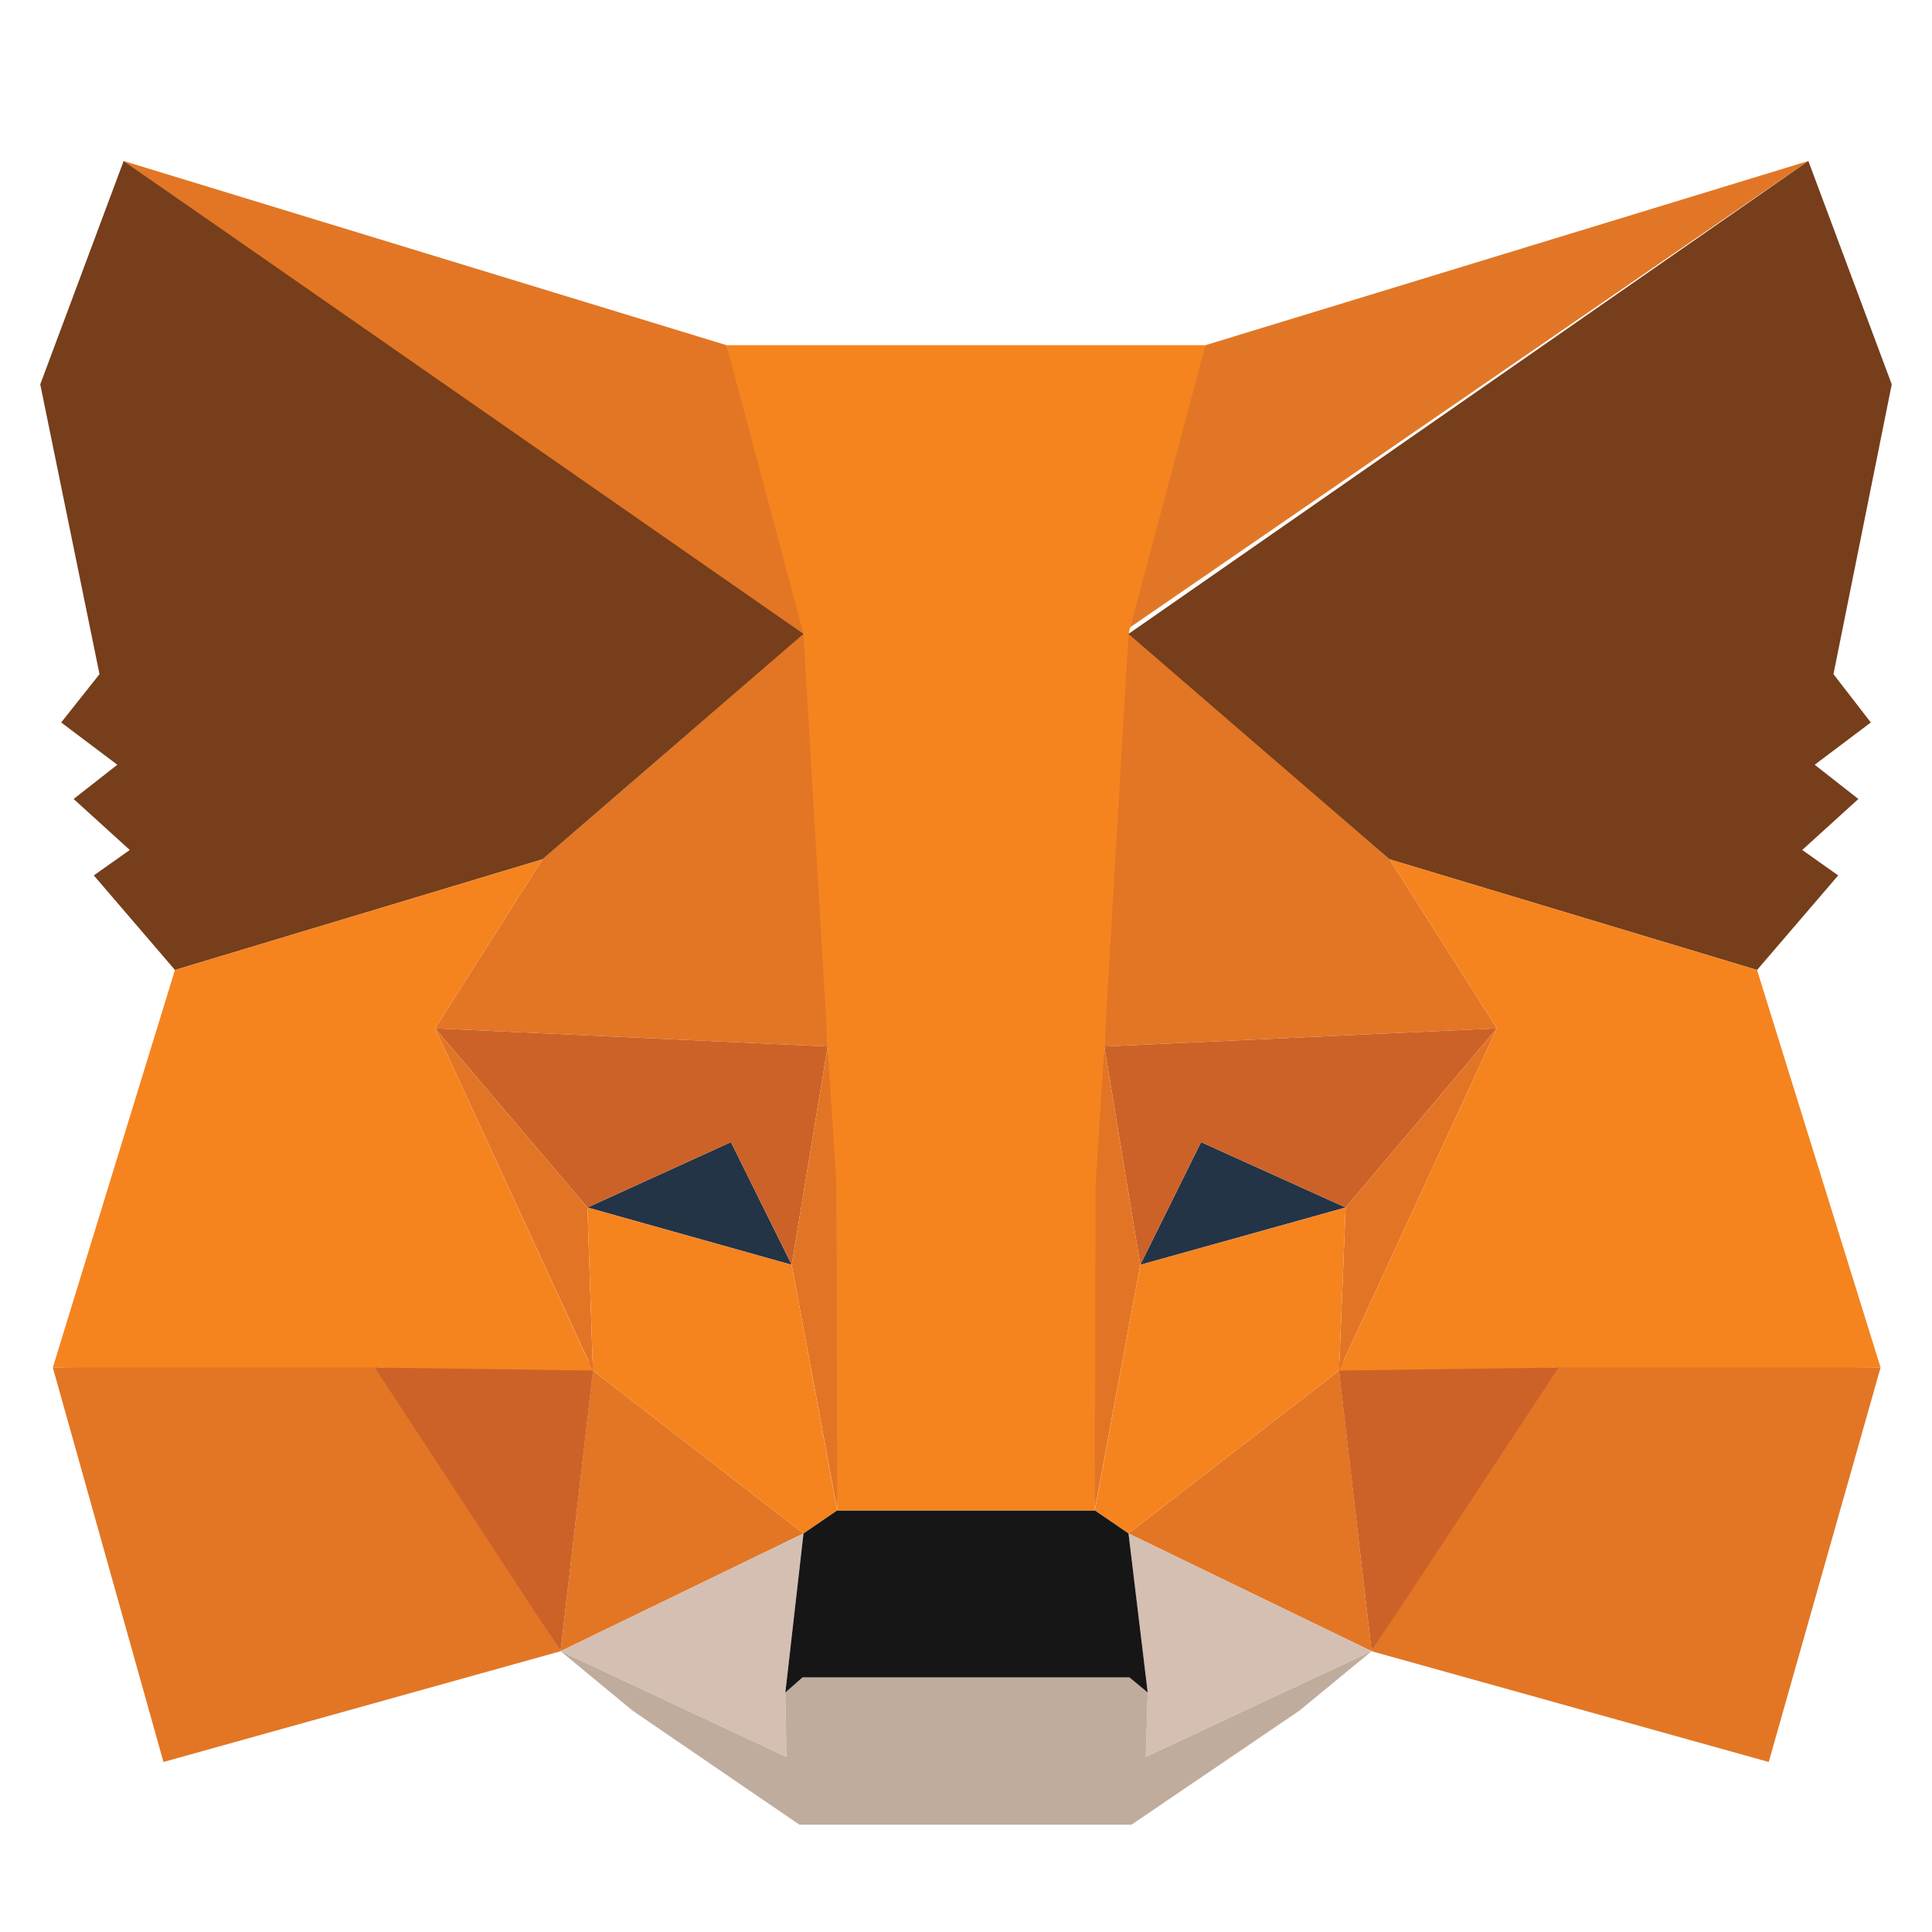
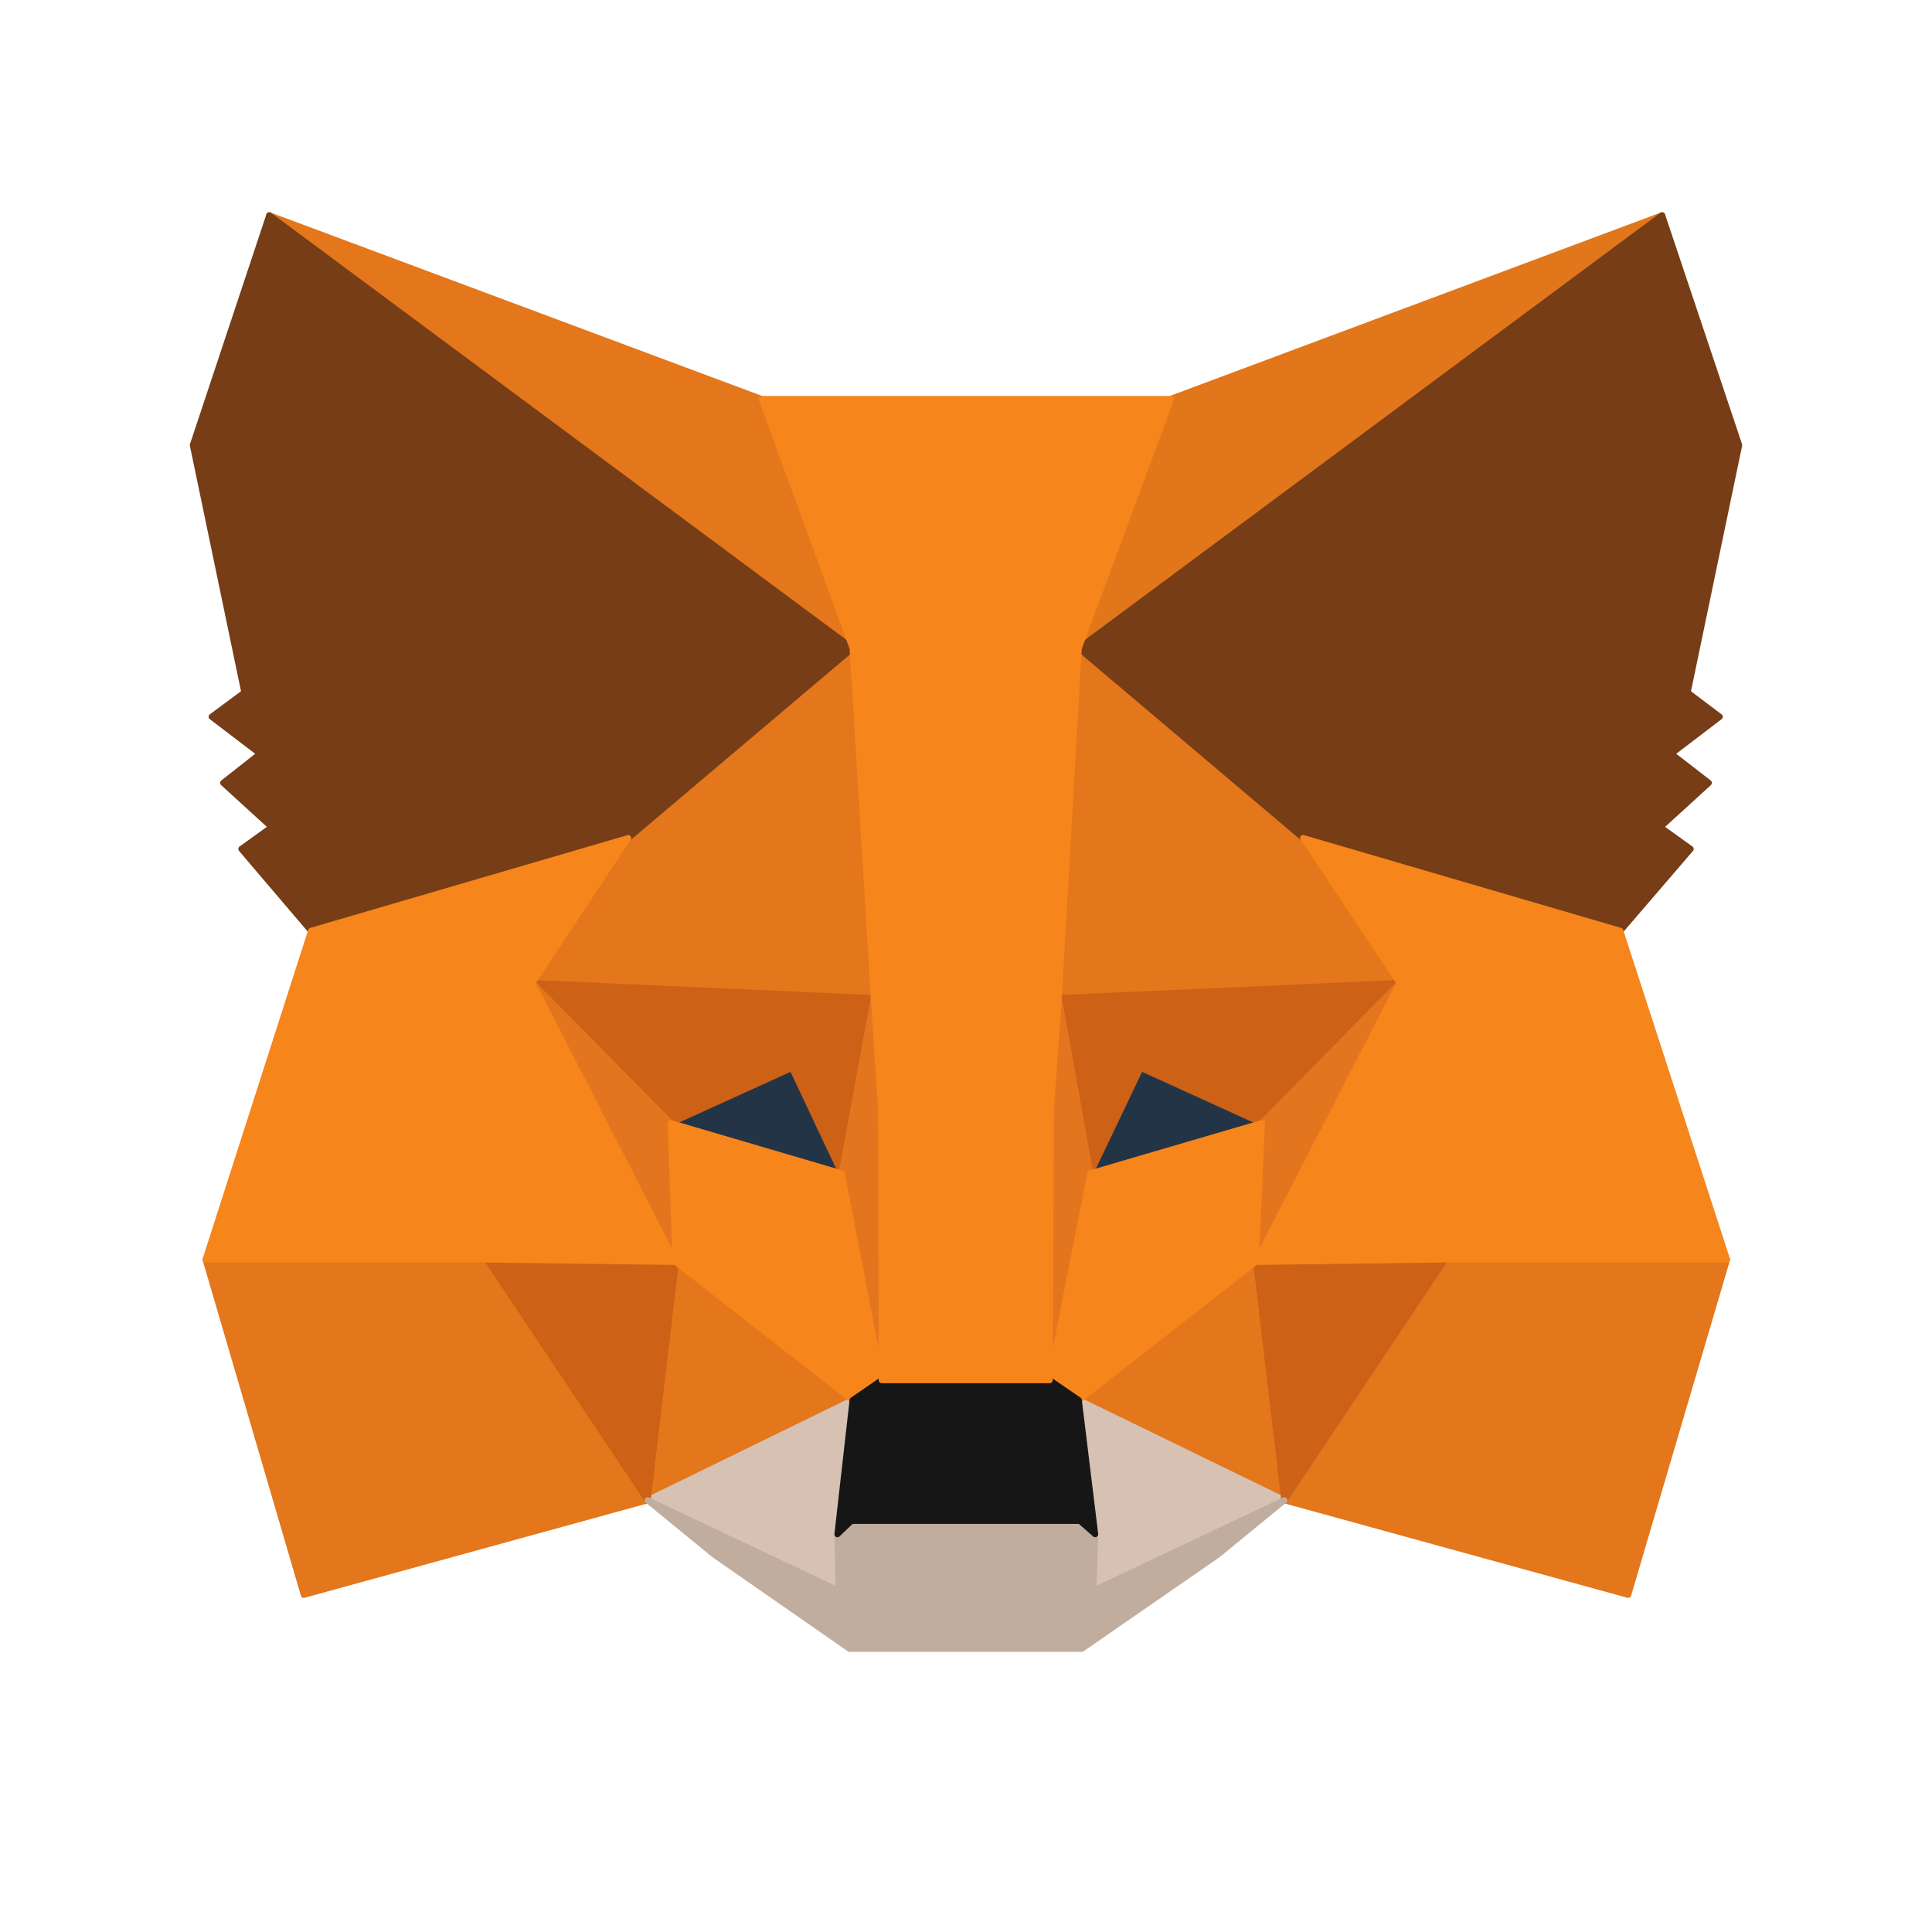
- <svg xmlns="http://www.w3.org/2000/svg" width="18" height="18" viewBox="0 0 18 18" fill="none">
-   <path d="M16.848 1.5L10.057 6.169L11.231 3.216L16.848 1.5Z" fill="#E17726" />
-   <path d="M1.152 1.5L7.879 6.216L6.769 3.216L1.152 1.5Z" fill="#E27625" />
-   <path d="M14.521 12.684L12.779 15.384L16.479 16.416L17.521 12.741L14.521 12.684Z" fill="#E27625" />
-   <path d="M0.492 12.741L1.523 16.416L5.223 15.384L3.492 12.684L0.492 12.741Z" fill="#E27625" />
-   <path d="M5.054 8.006L4.054 9.581L7.711 9.75L7.591 5.812L5.054 8.006Z" fill="#E27625" />
-   <path d="M12.946 8.006L10.368 5.766L10.289 9.75L13.946 9.581L12.946 8.006Z" fill="#E27625" />
-   <path d="M5.223 15.384L7.486 14.287L5.524 12.769L5.223 15.384Z" fill="#E27625" />
-   <path d="M10.514 14.287L12.779 15.384L12.476 12.769L10.514 14.287Z" fill="#E27625" />
-   <path d="M12.779 15.384L10.514 14.287L10.693 15.769L10.675 16.369L12.779 15.384Z" fill="#D5BFB2" />
-   <path d="M5.223 15.384L7.327 16.369L7.317 15.769L7.486 14.287L5.223 15.384Z" fill="#D5BFB2" />
-   <path d="M7.376 11.784L5.473 11.25L6.81 10.641L7.376 11.784Z" fill="#233447" />
-   <path d="M10.624 11.784L11.19 10.641L12.537 11.25L10.624 11.784Z" fill="#233447" />
-   <path d="M5.223 15.384L5.535 12.684L3.492 12.741L5.223 15.384Z" fill="#CC6228" />
-   <path d="M12.465 12.684L12.779 15.384L14.521 12.741L12.465 12.684Z" fill="#CC6228" />
-   <path d="M13.946 9.581L10.289 9.75L10.624 11.784L11.19 10.641L12.537 11.25L13.946 9.581Z" fill="#CC6228" />
-   <path d="M5.473 11.25L6.81 10.641L7.376 11.784L7.711 9.75L4.054 9.581L5.473 11.25Z" fill="#CC6228" />
-   <path d="M4.054 9.581L5.524 12.769L5.473 11.25L4.054 9.581Z" fill="#E27525" />
-   <path d="M12.537 11.25L12.476 12.769L13.946 9.581L12.537 11.25Z" fill="#E27525" />
-   <path d="M7.711 9.75L7.376 11.784L7.801 14.072L7.892 11.016L7.711 9.75Z" fill="#E27525" />
-   <path d="M10.289 9.75L10.117 11.006L10.199 14.072L10.624 11.784L10.289 9.75Z" fill="#E27525" />
-   <path d="M10.624 11.784L10.2 14.072L10.514 14.287L12.476 12.769L12.537 11.25L10.624 11.784Z" fill="#F5841F" />
-   <path d="M5.473 11.25L5.524 12.769L7.486 14.287L7.8 14.072L7.376 11.784L5.473 11.25Z" fill="#F5841F" />
-   <path d="M10.675 16.369L10.693 15.769L10.523 15.628H7.477L7.317 15.769L7.327 16.369L5.223 15.384L5.894 15.938L7.448 17H10.542L12.106 15.938L12.779 15.384L10.675 16.369Z" fill="#C0AC9D" />
-   <path d="M10.514 14.287L10.2 14.072H7.8L7.486 14.287L7.317 15.769L7.477 15.628H10.523L10.693 15.769L10.514 14.287Z" fill="#161616" />
-   <path d="M17.082 6.281L17.625 3.581L16.848 1.5L10.514 5.906L12.946 8.006L16.37 9.037L17.126 8.156L16.791 7.919L17.314 7.444L16.907 7.125L17.43 6.731L17.082 6.281Z" fill="#763E1A" />
-   <path d="M0.375 3.581L0.927 6.281L0.57 6.731L1.093 7.125L0.686 7.444L1.209 7.919L0.874 8.156L1.63 9.037L5.054 8.006L7.486 5.906L1.152 1.5L0.375 3.581Z" fill="#763E1A" />
-   <path d="M16.37 9.037L12.946 8.006L13.946 9.581L12.476 12.769L14.521 12.741H17.521L16.37 9.037Z" fill="#F5841F" />
-   <path d="M5.054 8.006L1.63 9.037L0.492 12.741H3.492L5.523 12.769L4.054 9.581L5.054 8.006Z" fill="#F5841F" />
-   <path d="M10.289 9.75L10.514 5.906L11.231 3.216H6.769L7.486 5.906L7.711 9.75L7.792 11.025L7.801 14.072H10.2L10.208 11.025L10.289 9.75Z" fill="#F5841F" />
+ <svg xmlns="http://www.w3.org/2000/svg" xml:space="preserve" id="Layer_1" x="0" y="0" version="1.1" viewBox="0 0 318.6 318.6">
+   <style>
+     .st1,.st6{fill:#e4761b;stroke:#e4761b;stroke-linecap:round;stroke-linejoin:round}.st6{fill:#f6851b;stroke:#f6851b}
+   </style>
+   <path fill="#e2761b" stroke="#e2761b" stroke-linecap="round" stroke-linejoin="round" d="m274.1 35.5-99.5 73.9L193 65.8z" />
+   <path d="m44.4 35.5 98.7 74.6-17.5-44.3zm193.9 171.3-26.5 40.6 56.7 15.6 16.3-55.3zm-204.4.9L50.1 263l56.7-15.6-26.5-40.6z" class="st1" />
+   <path d="m103.6 138.2-15.8 23.9 56.3 2.5-2-60.5zm111.3 0-39-34.8-1.3 61.2 56.2-2.5zM106.8 247.4l33.8-16.5-29.2-22.8zm71.1-16.5 33.9 16.5-4.7-39.3z" class="st1" />
+   <path fill="#d7c1b3" stroke="#d7c1b3" stroke-linecap="round" stroke-linejoin="round" d="m211.8 247.4-33.9-16.5 2.7 22.1-.3 9.3zm-105 0 31.5 14.9-.2-9.3 2.5-22.1z" />
+   <path fill="#233447" stroke="#233447" stroke-linecap="round" stroke-linejoin="round" d="m138.8 193.5-28.2-8.3 19.9-9.1zm40.9 0 8.3-17.4 20 9.1z" />
+   <path fill="#cd6116" stroke="#cd6116" stroke-linecap="round" stroke-linejoin="round" d="m106.8 247.4 4.8-40.6-31.3.9zM207 206.8l4.8 40.6 26.5-39.7zm23.8-44.7-56.2 2.5 5.2 28.9 8.3-17.4 20 9.1zm-120.2 23.1 20-9.1 8.2 17.4 5.3-28.9-56.3-2.5z" />
+   <path fill="#e4751f" stroke="#e4751f" stroke-linecap="round" stroke-linejoin="round" d="m87.8 162.1 23.6 46-.8-22.9zm120.3 23.1-1 22.9 23.7-46zm-64-20.6-5.3 28.9 6.6 34.1 1.5-44.9zm30.5 0-2.7 18 1.2 45 6.7-34.1z" />
+   <path d="m179.8 193.5-6.7 34.1 4.8 3.3 29.2-22.8 1-22.9zm-69.2-8.3.8 22.9 29.2 22.8 4.8-3.3-6.6-34.1z" class="st6" />
+   <path fill="#c0ad9e" stroke="#c0ad9e" stroke-linecap="round" stroke-linejoin="round" d="m180.3 262.3.3-9.3-2.5-2.2h-37.7l-2.3 2.2.2 9.3-31.5-14.9 11 9 22.3 15.5h38.3l22.4-15.5 11-9z" />
+   <path fill="#161616" stroke="#161616" stroke-linecap="round" stroke-linejoin="round" d="m177.9 230.9-4.8-3.3h-27.7l-4.8 3.3-2.5 22.1 2.3-2.2h37.7l2.5 2.2z" />
+   <path fill="#763d16" stroke="#763d16" stroke-linecap="round" stroke-linejoin="round" d="m278.3 114.2 8.5-40.8-12.7-37.9-96.2 71.4 37 31.3 52.3 15.3 11.6-13.5-5-3.6 8-7.3-6.2-4.8 8-6.1zM31.8 73.4l8.5 40.8-5.4 4 8 6.1-6.1 4.8 8 7.3-5 3.6 11.5 13.5 52.3-15.3 37-31.3-96.2-71.4z" />
+   <path d="m267.2 153.5-52.3-15.3 15.9 23.9-23.7 46 31.2-.4h46.5zm-163.6-15.3-52.3 15.3-17.4 54.2h46.4l31.1.4-23.6-46zm71 26.4 3.3-57.7 15.2-41.1h-67.5l15 41.1 3.5 57.7 1.2 18.2.1 44.8h27.7l.2-44.8z" class="st6" />
</svg>
